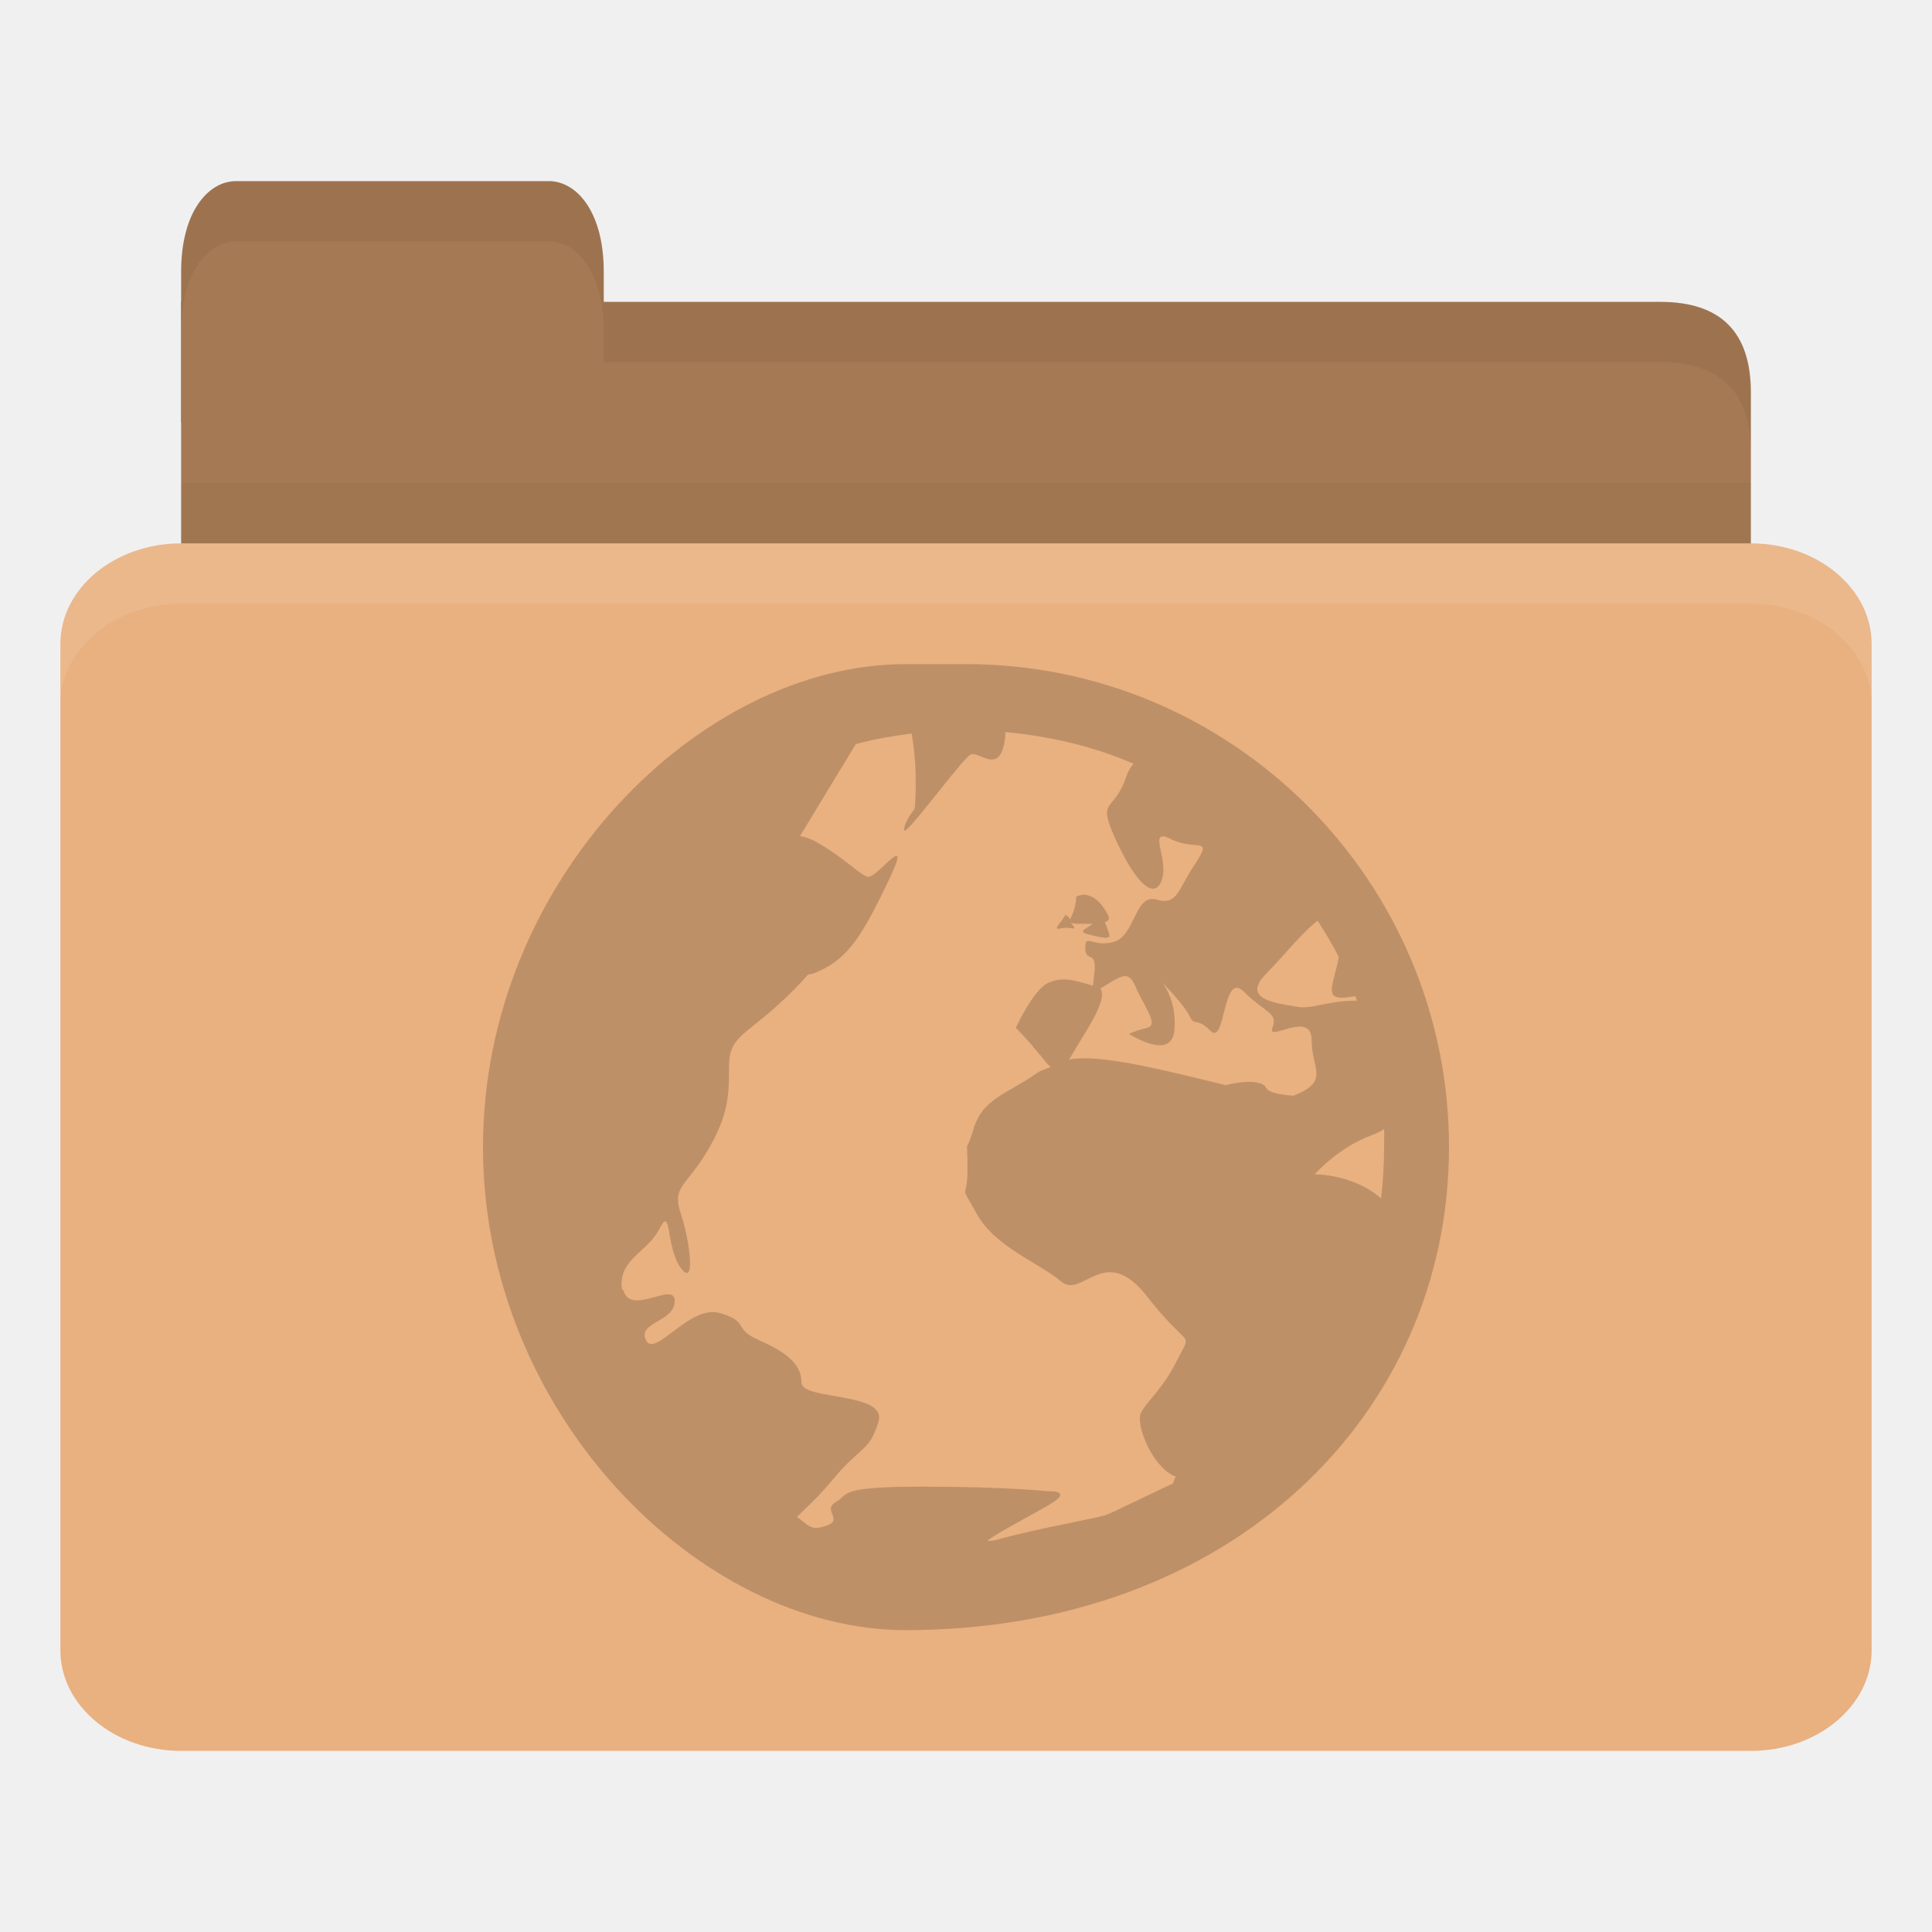
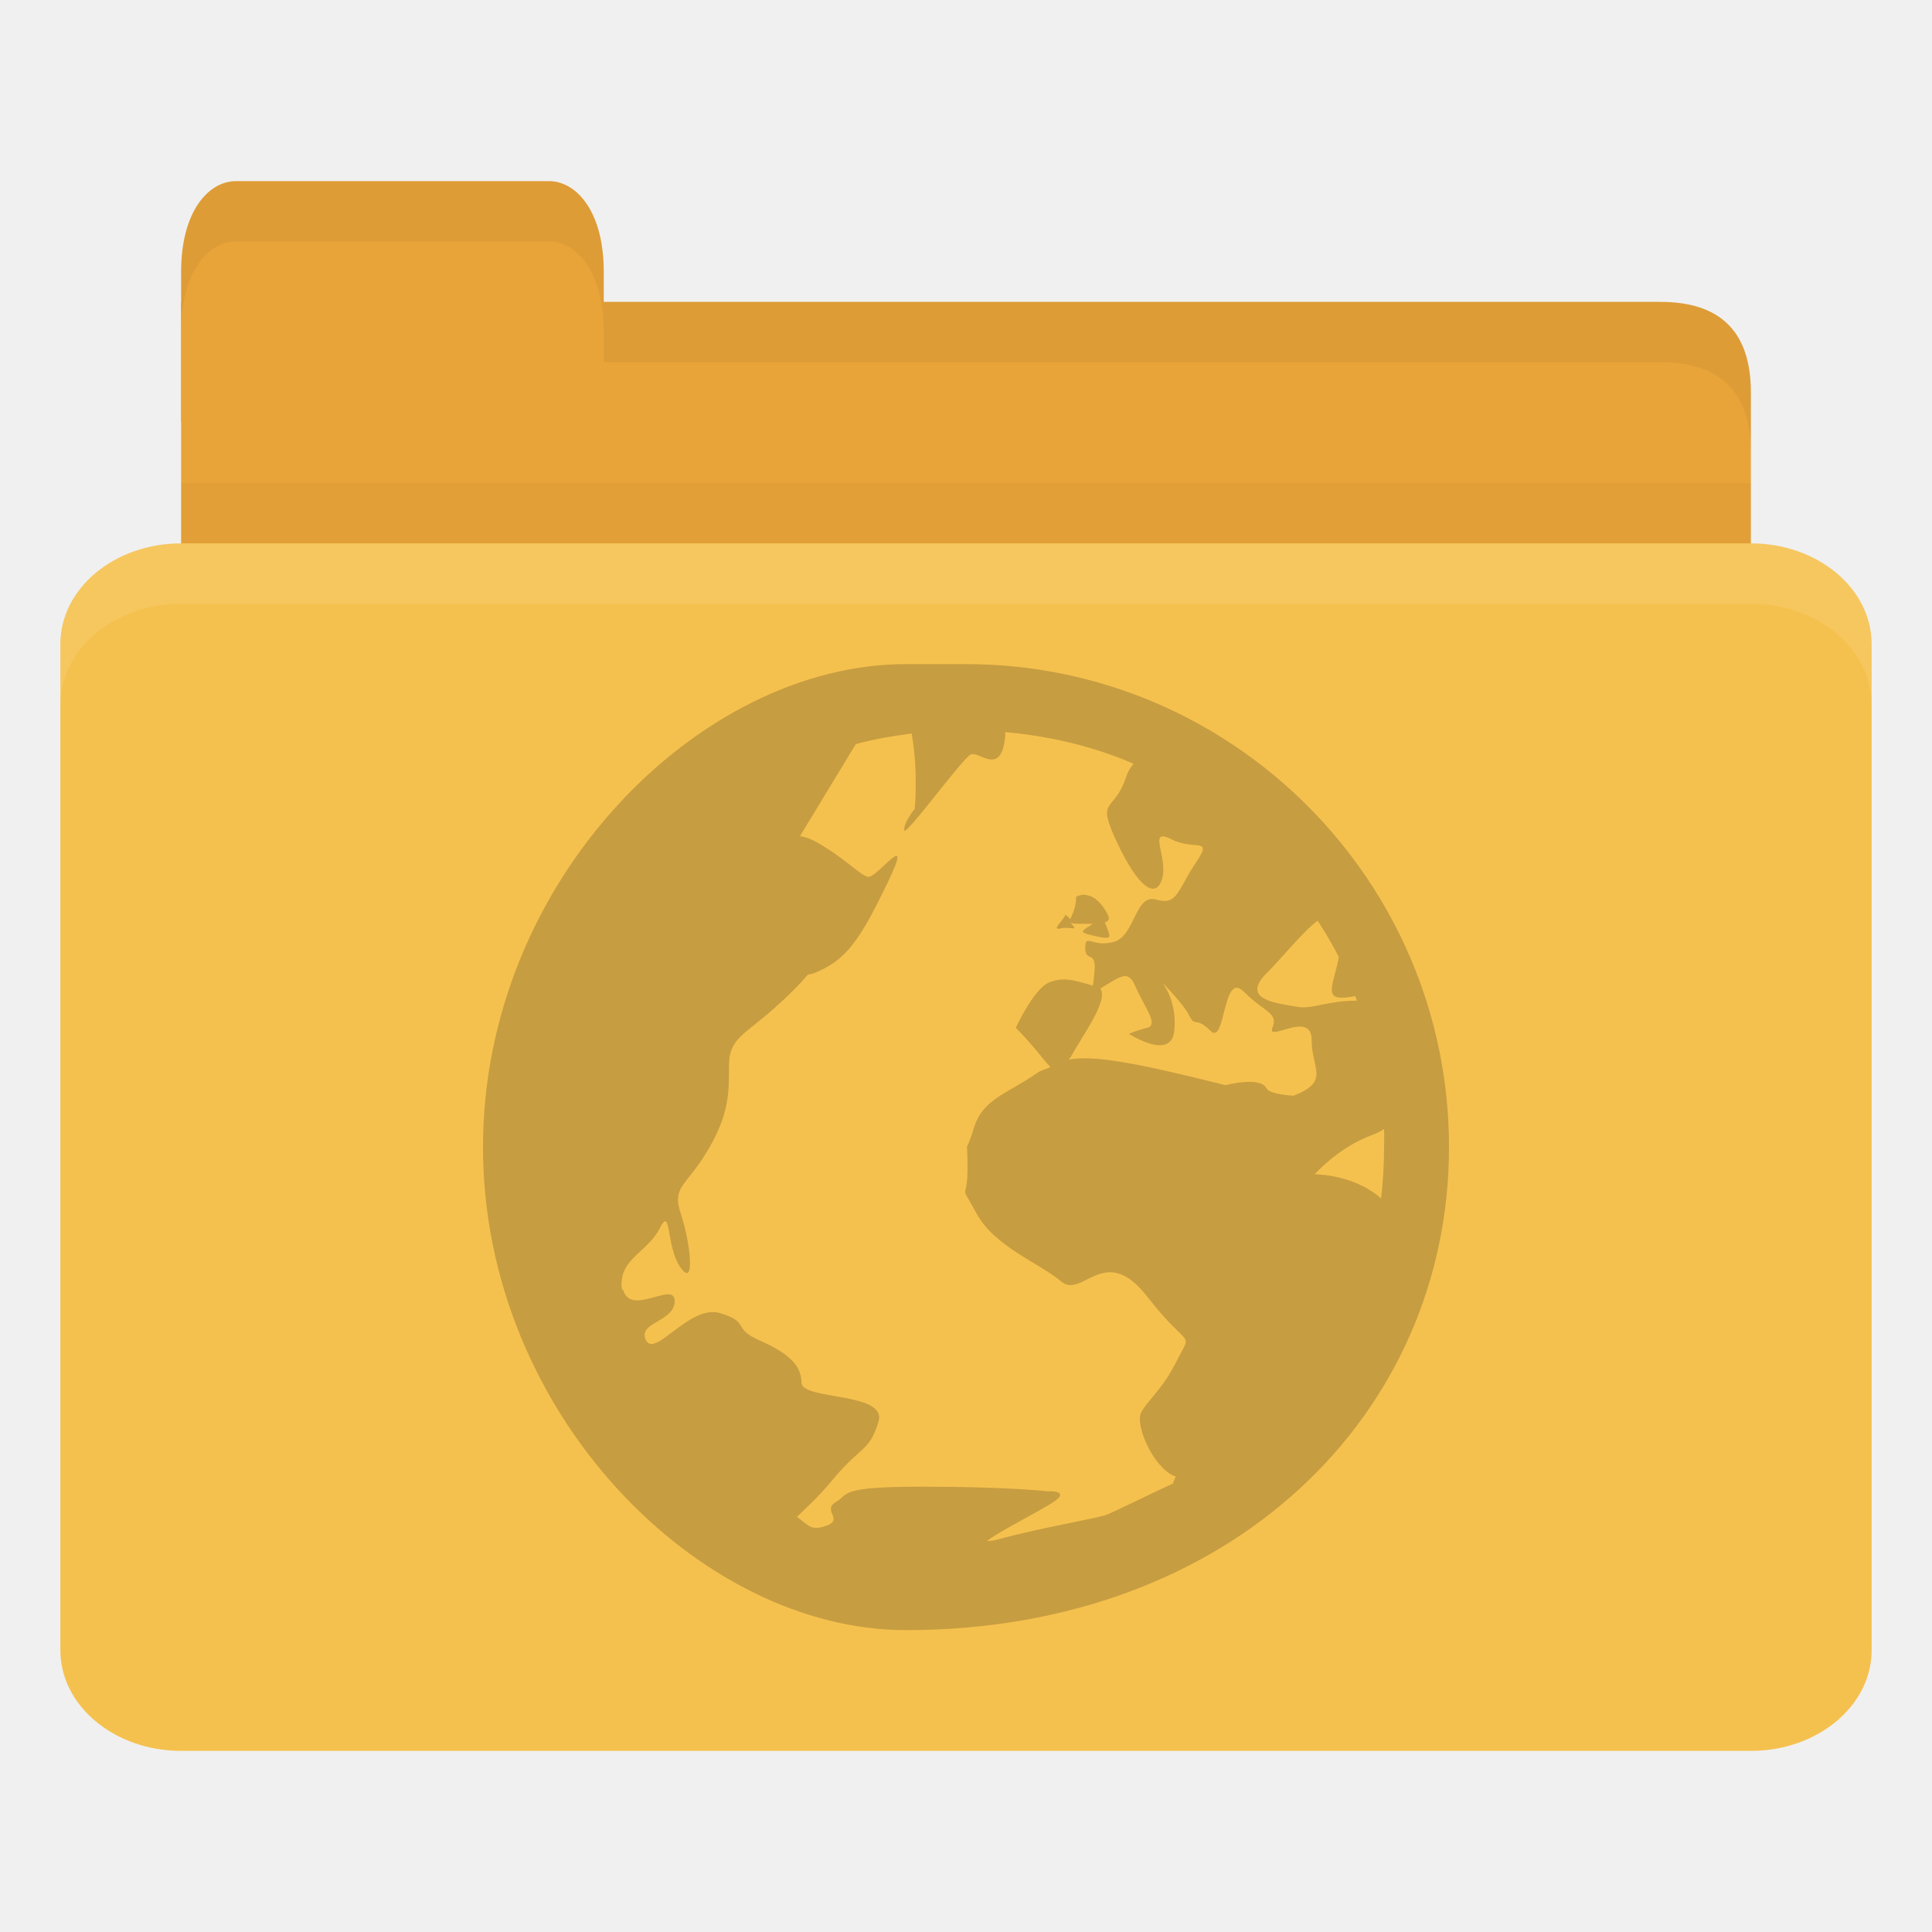
<svg xmlns="http://www.w3.org/2000/svg" width="32" height="32" id="svg2" version="1.1">
  <defs id="defs4" />
  <g id="layer1" transform="translate(0,-1020.362)">
-     <path style="fill:#a57953;fill-opacity:1;stroke:none" d="m 4,1025.362 23.5,0 c 1,0 1.5,0.5 1.5,1.5 l 0,3.499 c 0,0.554 -0.474,0.5 -1,0.5 l -24,0 c -0.526,0 -1,-0.446 -1,-1 l 0,-4.499 z" id="path3811" />
+     <path style="fill:#e9a439;fill-opacity:1;stroke:none" d="m 4,1025.362 23.5,0 c 1,0 1.5,0.5 1.5,1.5 l 0,3.499 c 0,0.554 -0.474,0.5 -1,0.5 l -24,0 c -0.526,0 -1,-0.446 -1,-1 l 0,-4.499 z" id="path3811" />
    <path style="opacity:0.03;fill:#000000;fill-opacity:1;stroke:none" d="m 3,1028.362 0,2.5 26,0 0,-2.5 z" id="path3807" />
-     <path style="fill:#a57953;fill-opacity:1;stroke:none" d="m 3,1027.362 0,-2.5 c 0,-1 0.455,-1.5 0.909,-1.5 l 5.182,0 c 0.455,0 0.909,0.5 0.909,1.5 l 0,2.5 z" id="rect3760" />
-     <rect style="fill:#e9b080;fill-opacity:1;stroke:none" id="rect2990" width="30" height="20" x="1" y="1029.362" rx="2" ry="1.667" />
+     <path style="fill:#e9a439;fill-opacity:1;stroke:none" d="m 3,1027.362 0,-2.5 c 0,-1 0.455,-1.5 0.909,-1.5 l 5.182,0 c 0.455,0 0.909,0.5 0.909,1.5 l 0,2.5 z" id="rect3760" />
+     <rect style="fill:#f5c14e;fill-opacity:1;stroke:none" id="rect2990" width="30" height="20" x="1" y="1029.362" rx="2" ry="1.667" />
    <path style="opacity:0.1;fill:#ffffff;fill-opacity:1;stroke:none" d="m 3,1029.362 c -1.108,0 -2,0.749 -2,1.672 l 0,1 c 0,-0.923 0.892,-1.672 2,-1.672 l 26,0 c 1.108,0 2,0.749 2,1.672 l 0,-1 c 0,-0.923 -0.892,-1.672 -2,-1.672 l -26,0 z" id="rect3004" />
    <path style="opacity:0.05;fill:#000000;fill-opacity:1;stroke:none" d="m 10,1025.362 0,1 1,0 16.5,0 c 1,0 1.5,0.5 1.5,1.5 l 0,-1 c 0,-1 -0.5,-1.5 -1.5,-1.5 l -16.5,0 z" id="path3781" />
    <path style="opacity:0.05;fill:#000000;fill-opacity:1;stroke:none" d="m 3.906,1023.362 c -0.455,0 -0.906,0.5 -0.906,1.5 l 0,1 c 0,-1 0.452,-1.5 0.906,-1.5 l 5.188,0 c 0.455,0 0.906,0.5 0.906,1.5 l 0,-1 c 0,-1 -0.452,-1.5 -0.906,-1.5 l -5.188,0 z" id="path3801" />
    <path id="path4139" d="m 15,1031.362 c -3.412,0 -7,3.588 -7,8 0,4.412 3.588,8 7,8 5.412,0 9,-3.588 9,-8 0,-4.412 -3.588,-8 -8,-8 z m 1.65,1.125 c 0.746,0.069 1.468,0.239 2.125,0.525 -0.051,0.063 -0.09,0.119 -0.125,0.225 -0.202,0.606 -0.504,0.317 -0.15,1.075 0.354,0.757 0.649,0.953 0.75,0.6 0.101,-0.353 -0.254,-0.852 0.15,-0.65 0.404,0.202 0.703,-0.055 0.4,0.4 -0.303,0.455 -0.296,0.701 -0.65,0.6 -0.354,-0.101 -0.346,0.599 -0.7,0.7 -0.354,0.101 -0.475,-0.152 -0.475,0.1 0,0.252 0.201,0.021 0.15,0.425 -0.015,0.124 -0.011,0.146 -0.025,0.2 -0.332,-0.095 -0.48,-0.148 -0.725,-0.051 -0.253,0.101 -0.55,0.75 -0.55,0.75 0.315,0.316 0.462,0.543 0.575,0.65 -0.071,0.035 -0.156,0.05 -0.225,0.1 -0.505,0.354 -0.898,0.42 -1.05,0.925 -0.152,0.505 -0.1,0.043 -0.1,0.65 0,0.606 -0.153,0.194 0.15,0.75 0.303,0.556 1.046,0.822 1.4,1.125 0.354,0.303 0.718,-0.659 1.425,0.25 0.707,0.909 0.753,0.545 0.5,1.05 -0.253,0.505 -0.499,0.673 -0.6,0.875 -0.101,0.202 0.196,0.899 0.55,1.05 0.007,0 0.017,0 0.025,0 -0.019,0.043 -0.031,0.082 -0.05,0.125 -0.458,0.208 -1.019,0.495 -1.125,0.525 -0.25,0.072 -1.132,0.221 -1.775,0.4 -0.08,0.023 -0.144,0.023 -0.175,0.026 0.08,-0.087 0.712,-0.417 1.025,-0.6 0.429,-0.251 -0.025,-0.225 -0.025,-0.225 0,0 -0.682,-0.076 -2.075,-0.076 -0.696,0 -0.998,0.031 -1.15,0.076 -0.076,0.023 -0.113,0.045 -0.15,0.075 -0.037,0.031 -0.062,0.064 -0.125,0.1 -0.25,0.143 0.146,0.293 -0.175,0.4 -0.241,0.08 -0.269,0 -0.475,-0.151 0.147,-0.146 0.35,-0.322 0.6,-0.625 0.455,-0.55 0.598,-0.45 0.75,-0.95 0.152,-0.5 -1.275,-0.35 -1.275,-0.65 0,-0.3 -0.245,-0.5 -0.7,-0.7 -0.455,-0.2 -0.145,-0.3 -0.65,-0.45 -0.505,-0.149 -1.073,0.75 -1.225,0.45 -0.152,-0.3 0.475,-0.3 0.475,-0.65 0,-0.342 -0.72,0.258 -0.85,-0.175 -0.003,-0.016 -0.022,-0.016 -0.025,-0.026 -0.013,-0.063 -0.004,-0.1 0,-0.149 0.032,-0.36 0.448,-0.5 0.625,-0.85 0.202,-0.4 0.097,0.3 0.35,0.65 0.253,0.35 0.152,-0.45 0,-0.9 -0.152,-0.45 0.096,-0.45 0.45,-1.05 0.354,-0.6 0.35,-0.95 0.35,-1.4 0,-0.45 0.245,-0.5 0.75,-0.95 0.231,-0.206 0.413,-0.386 0.55,-0.55 0.033,-0.016 0.067,-0.016 0.1,-0.026 0.536,-0.214 0.761,-0.536 1.225,-1.5 0.464,-0.964 -0.182,-0.064 -0.325,-0.1 -0.143,-0.035 -0.35,-0.289 -0.85,-0.575 -0.103,-0.059 -0.195,-0.087 -0.275,-0.099 l 0.925,-1.525 c 0.296,-0.08 0.614,-0.135 0.925,-0.175 0.114,0.647 0.05,1.25 0.05,1.25 0,0 -0.175,0.207 -0.175,0.35 0,0.143 0.957,-1.179 1.1,-1.25 0.143,-0.072 0.504,0.379 0.575,-0.3 0.004,-0.039 -0.004,-0.04 0,-0.075 z m 1.35,2.7 c -0.051,-0.016 -0.112,-10e-5 -0.175,0.026 0,0.177 -0.068,0.305 -0.1,0.375 -0.019,-0.032 -0.075,-0.075 -0.075,-0.075 -0.076,0.14 -0.239,0.263 -0.075,0.225 0.164,-0.037 0.289,0.064 0.175,-0.075 -0.022,-0.026 -0.012,-0.015 -0.025,-0.026 0.021,0.016 0.062,0.026 0.15,0.026 0.099,0 0.153,0 0.225,0 -0.122,0.09 -0.255,0.128 -0.075,0.175 0.24,0.063 0.35,0.076 0.35,0.026 0,-0.05 -0.075,-0.225 -0.075,-0.225 0.047,-0.019 0.09,-0.043 0.05,-0.125 -0.076,-0.151 -0.196,-0.301 -0.35,-0.325 z m 3.825,0.425 c 0.125,0.194 0.245,0.394 0.35,0.6 -0.07,0.403 -0.246,0.675 0.05,0.675 0.083,0 0.157,-0.018 0.225,-0.026 0.009,0.024 0.016,0.051 0.025,0.075 -0.505,0 -0.747,0.151 -1,0.1 -0.253,-0.051 -0.955,-0.096 -0.5,-0.55 0.266,-0.266 0.598,-0.688 0.85,-0.875 z m -3.15,0.925 c 0.047,0.015 0.087,0.063 0.125,0.149 0.152,0.354 0.402,0.65 0.2,0.7 -0.202,0.05 -0.3,0.1 -0.3,0.1 0,0 0.699,0.455 0.75,-0.05 0.051,-0.505 -0.2,-0.8 -0.2,-0.8 0,0 0.349,0.348 0.45,0.55 0.101,0.202 0.097,0 0.35,0.25 0.253,0.252 0.196,-1.004 0.55,-0.65 0.354,0.353 0.576,0.347 0.475,0.6 -0.101,0.252 0.65,-0.305 0.65,0.2 0,0.487 0.311,0.684 -0.3,0.925 -0.231,-0.016 -0.414,-0.055 -0.45,-0.125 -0.101,-0.202 -0.675,-0.05 -0.675,-0.05 -1.511,-0.378 -2.167,-0.497 -2.6,-0.425 0.008,-0.016 0.016,-0.016 0.025,-0.026 0.221,-0.398 0.637,-0.951 0.5,-1.15 0.193,-0.111 0.344,-0.233 0.45,-0.2 z m 4.25,2.525 c 0.004,0.101 0,0.198 0,0.3 0,0.284 -0.017,0.575 -0.05,0.85 -0.454,-0.404 -1.1,-0.4 -1.1,-0.4 0,0 0.394,-0.448 0.95,-0.65 0.069,-0.026 0.144,-0.059 0.2,-0.1 z" style="line-height:normal;opacity:0.25;color:#000000;fill:#3c2f1b;fill-opacity:1" />
  </g>
</svg>
